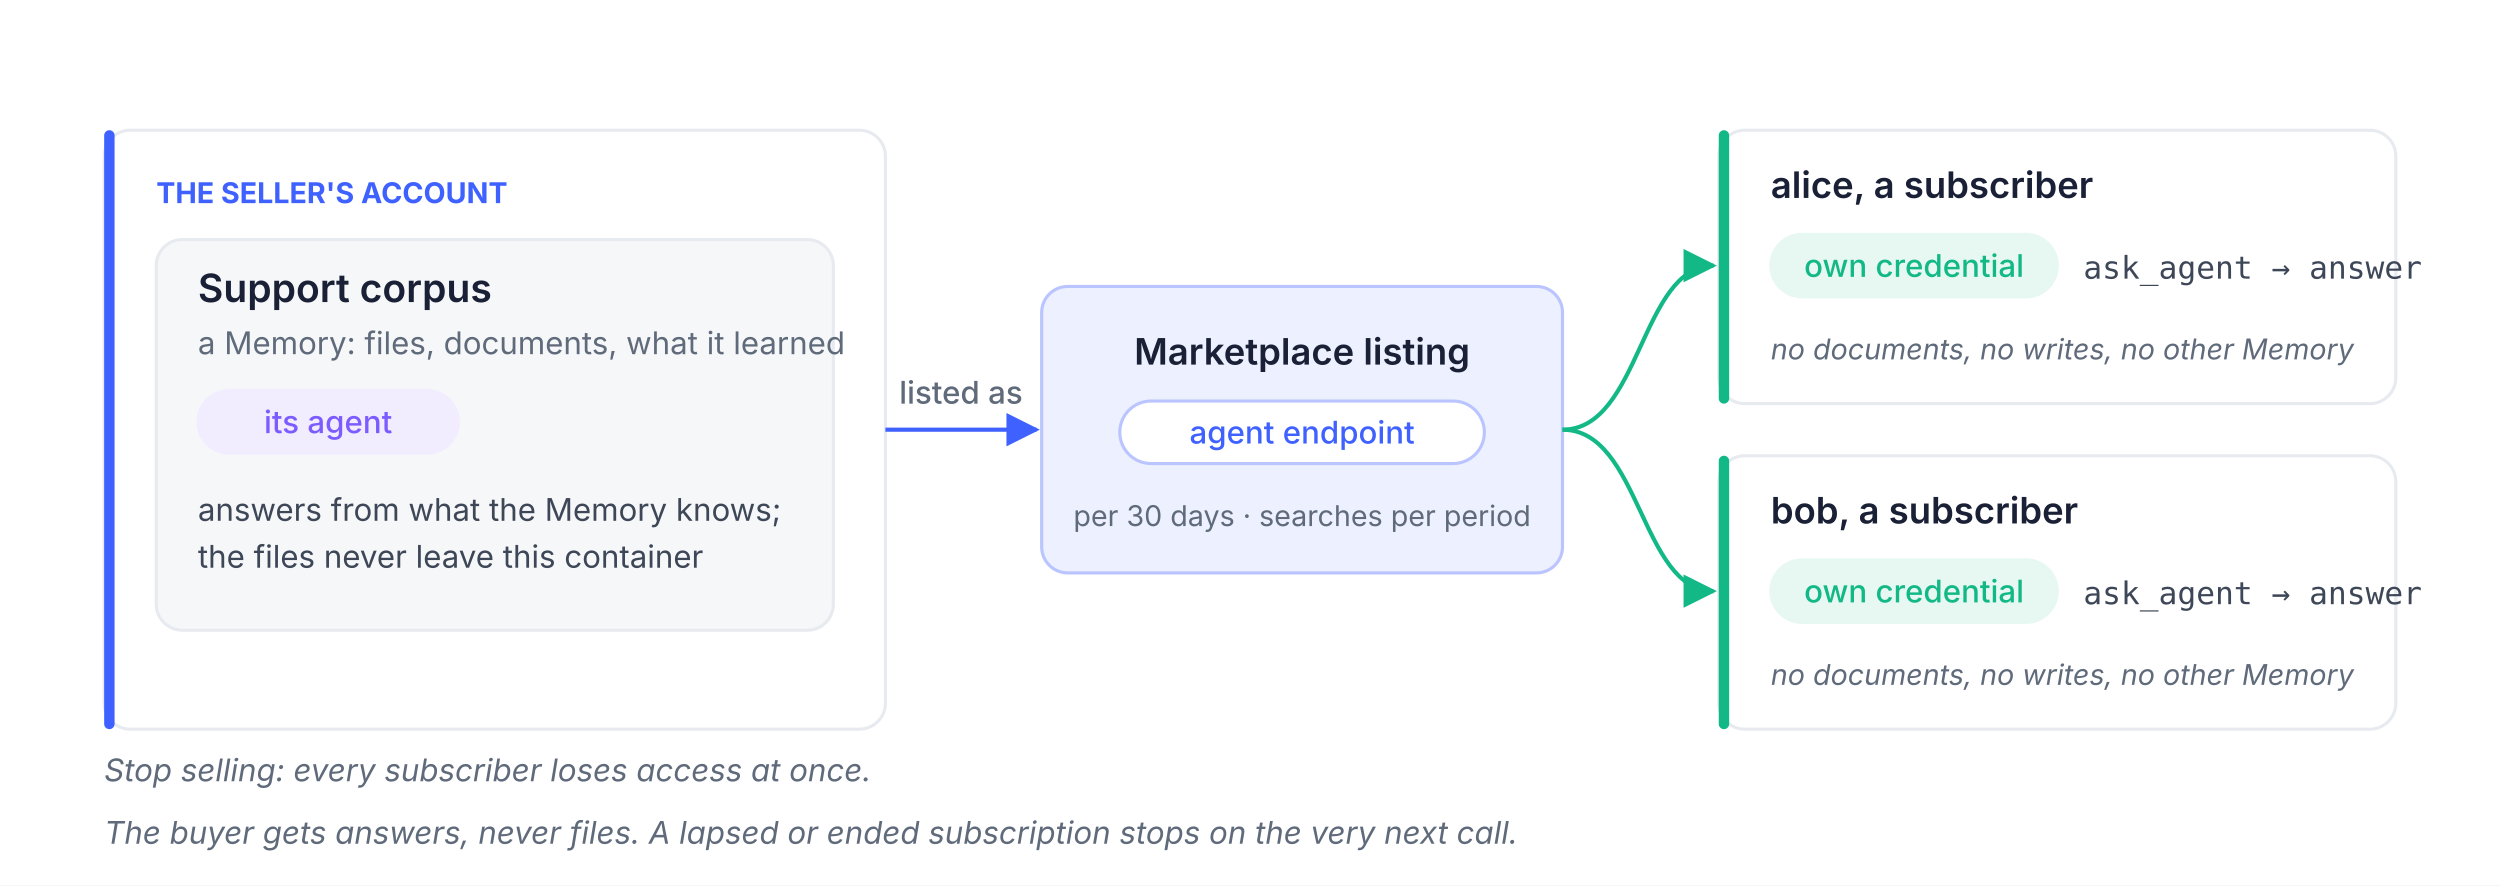
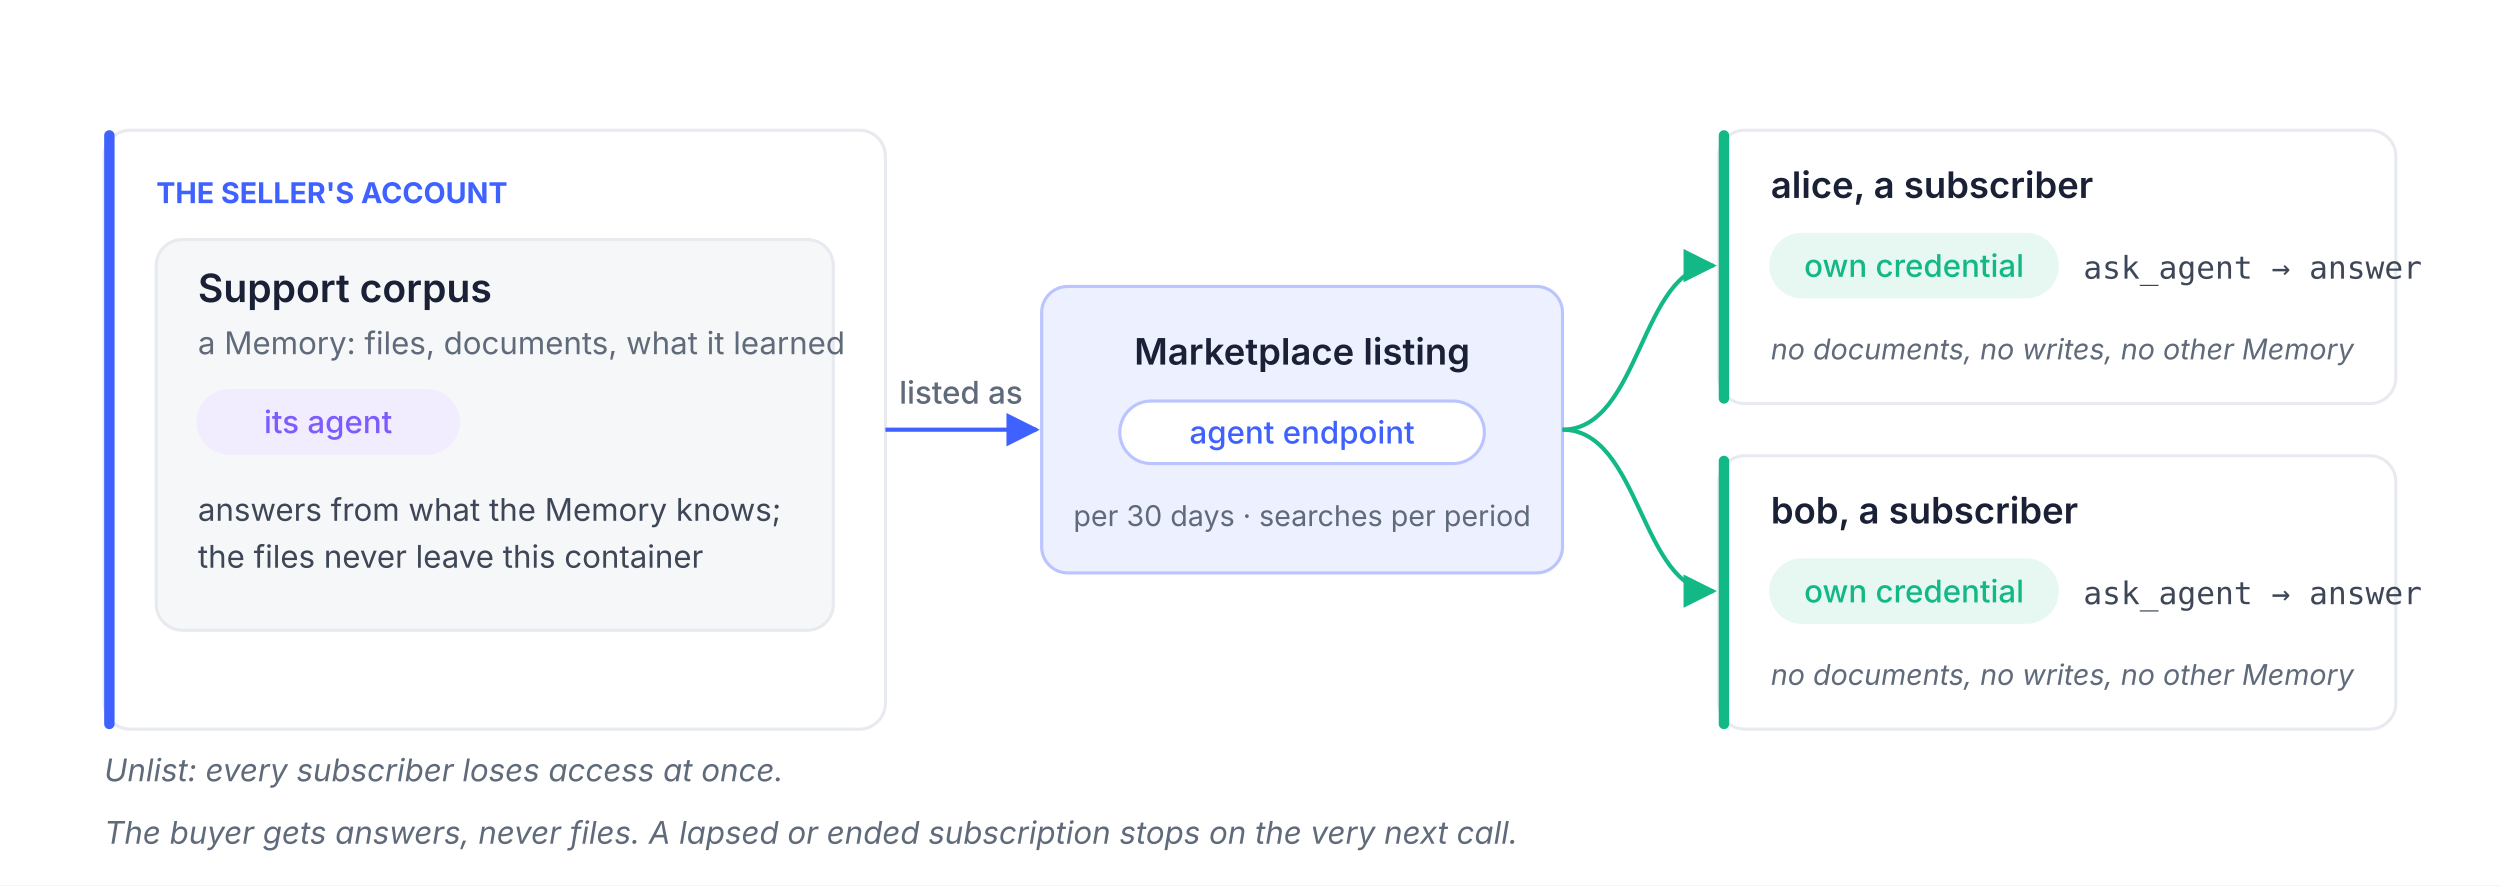
<svg xmlns="http://www.w3.org/2000/svg" viewBox="0 0 960 340" width="960" height="340" role="img" font-family="Inter, 'Noto Sans', 'Helvetica Neue', Arial, sans-serif">
  <defs>
    <marker id="arr-s" viewBox="0 0 10 10" refX="9" refY="5" markerWidth="8" markerHeight="8" orient="auto-start-reverse">
      <path d="M 0 0 L 10 5 L 0 10 z" fill="#8a94a3" />
    </marker>
    <marker id="arr-b" viewBox="0 0 10 10" refX="9" refY="5" markerWidth="8" markerHeight="8" orient="auto-start-reverse">
      <path d="M 0 0 L 10 5 L 0 10 z" fill="#3e61ff" />
    </marker>
    <marker id="arr-g" viewBox="0 0 10 10" refX="9" refY="5" markerWidth="8" markerHeight="8" orient="auto-start-reverse">
      <path d="M 0 0 L 10 5 L 0 10 z" fill="#12b886" />
    </marker>
    <marker id="arr-d" viewBox="0 0 10 10" refX="9" refY="5" markerWidth="8" markerHeight="8" orient="auto-start-reverse">
      <path d="M 0 0 L 10 5 L 0 10 z" fill="#d64545" />
    </marker>
  </defs>
  <rect width="960" height="340" fill="#ffffff" />
  <rect x="40" y="50" width="300" height="230" rx="10" fill="#fff" stroke="#e7eaef" stroke-width="1.2" />
  <rect x="40" y="50" width="4" height="230" rx="2" fill="#3e61ff" />
  <text x="60" y="78" font-family="Inter, 'Noto Sans', 'Helvetica Neue', Arial, sans-serif" font-size="11" font-weight="700" fill="#3e61ff" text-anchor="start">THE SELLER'S ACCOUNT</text>
  <rect x="60" y="92" width="260" height="150" rx="10" fill="#f6f7f9" stroke="#e7eaef" stroke-width="1.2" />
  <text x="76" y="116" font-family="Inter, 'Noto Sans', 'Helvetica Neue', Arial, sans-serif" font-size="15" font-weight="600" fill="#1a2035" text-anchor="start">Support corpus</text>
  <text x="76" y="136" font-family="Inter, 'Noto Sans', 'Helvetica Neue', Arial, sans-serif" font-size="12" font-weight="400" fill="#5f6a7a" text-anchor="start">a Memory: files, documents, what it learned</text>
  <rect x="76" y="150" width="100" height="24" rx="12.0" fill="#f1edff" stroke="#f1edff" stroke-width="1.2" />
  <text x="126.0" y="166.32" font-family="Inter, 'Noto Sans', 'Helvetica Neue', Arial, sans-serif" font-size="12" font-weight="500" fill="#7c5cff" text-anchor="middle">its agent</text>
  <text x="76" y="200" font-family="Inter, 'Noto Sans', 'Helvetica Neue', Arial, sans-serif" font-size="12" font-weight="400" fill="#3d4757" text-anchor="start">answers from what the Memory knows;</text>
  <text x="76" y="218" font-family="Inter, 'Noto Sans', 'Helvetica Neue', Arial, sans-serif" font-size="12" font-weight="400" fill="#3d4757" text-anchor="start">the files never leave this container</text>
-   <text x="40" y="300" font-family="Inter, 'Noto Sans', 'Helvetica Neue', Arial, sans-serif" font-size="12" font-weight="400" fill="#5f6a7a" text-anchor="start" font-style="italic">Stop selling: every subscriber loses access at once.</text>
+   <text x="40" y="300" font-family="Inter, 'Noto Sans', 'Helvetica Neue', Arial, sans-serif" font-size="12" font-weight="400" fill="#5f6a7a" text-anchor="start" font-style="italic">Unlist: every subscriber loses access at once.</text>
  <path d="M 340 165 L 398 165" fill="none" stroke="#3e61ff" stroke-width="1.6" marker-end="url(#arr-b)" />
  <text x="369.0" y="155.0" font-family="Inter, 'Noto Sans', 'Helvetica Neue', Arial, sans-serif" font-size="12" font-weight="500" fill="#5f6a7a" text-anchor="middle">listed as</text>
  <rect x="400" y="110" width="200" height="110" rx="10" fill="#edf0ff" stroke="#bac4ff" stroke-width="1.2" />
  <text x="500" y="140" font-family="Inter, 'Noto Sans', 'Helvetica Neue', Arial, sans-serif" font-size="14" font-weight="600" fill="#1a2035" text-anchor="middle">Marketplace listing</text>
  <rect x="430" y="154" width="140" height="24" rx="12.0" fill="#fff" stroke="#bac4ff" stroke-width="1.2" />
  <text x="500.0" y="170.32" font-family="Inter, 'Noto Sans', 'Helvetica Neue', Arial, sans-serif" font-size="12" font-weight="500" fill="#3e61ff" text-anchor="middle">agent endpoint</text>
  <text x="500" y="202" font-family="Inter, 'Noto Sans', 'Helvetica Neue', Arial, sans-serif" font-size="11" font-weight="400" fill="#5f6a7a" text-anchor="middle">per 30 days · searches per period</text>
  <rect x="660" y="50" width="260" height="105" rx="10" fill="#fff" stroke="#e7eaef" stroke-width="1.2" />
  <rect x="660" y="50" width="4" height="105" rx="2" fill="#12b886" />
  <text x="680" y="76" font-family="Inter, 'Noto Sans', 'Helvetica Neue', Arial, sans-serif" font-size="14" font-weight="600" fill="#1a2035" text-anchor="start">alice, a subscriber</text>
  <rect x="680" y="90" width="110" height="24" rx="12.0" fill="#e6f8f1" stroke="#e6f8f1" stroke-width="1.2" />
  <text x="735.0" y="106.32" font-family="Inter, 'Noto Sans', 'Helvetica Neue', Arial, sans-serif" font-size="12" font-weight="500" fill="#12b886" text-anchor="middle">own credential</text>
  <text x="800" y="107" font-family="'JetBrains Mono', SFMono-Regular, Menlo, Consolas, monospace" font-size="12" font-weight="400" fill="#3d4757" text-anchor="start">ask_agent → answer</text>
  <text x="680" y="138" font-family="Inter, 'Noto Sans', 'Helvetica Neue', Arial, sans-serif" font-size="11" font-weight="400" fill="#5f6a7a" text-anchor="start" font-style="italic">no documents, no writes, no other Memory</text>
  <path d="M 600 165 C 630 165, 630 102, 658 102" fill="none" stroke="#12b886" stroke-width="1.6" marker-end="url(#arr-g)" />
  <rect x="660" y="175" width="260" height="105" rx="10" fill="#fff" stroke="#e7eaef" stroke-width="1.2" />
  <rect x="660" y="175" width="4" height="105" rx="2" fill="#12b886" />
  <text x="680" y="201" font-family="Inter, 'Noto Sans', 'Helvetica Neue', Arial, sans-serif" font-size="14" font-weight="600" fill="#1a2035" text-anchor="start">bob, a subscriber</text>
  <rect x="680" y="215" width="110" height="24" rx="12.0" fill="#e6f8f1" stroke="#e6f8f1" stroke-width="1.2" />
  <text x="735.0" y="231.32" font-family="Inter, 'Noto Sans', 'Helvetica Neue', Arial, sans-serif" font-size="12" font-weight="500" fill="#12b886" text-anchor="middle">own credential</text>
  <text x="800" y="232" font-family="'JetBrains Mono', SFMono-Regular, Menlo, Consolas, monospace" font-size="12" font-weight="400" fill="#3d4757" text-anchor="start">ask_agent → answer</text>
  <text x="680" y="263" font-family="Inter, 'Noto Sans', 'Helvetica Neue', Arial, sans-serif" font-size="11" font-weight="400" fill="#5f6a7a" text-anchor="start" font-style="italic">no documents, no writes, no other Memory</text>
  <path d="M 600 165 C 630 165, 630 227, 658 227" fill="none" stroke="#12b886" stroke-width="1.6" marker-end="url(#arr-g)" />
  <text x="40" y="324" font-family="Inter, 'Noto Sans', 'Helvetica Neue', Arial, sans-serif" font-size="12" font-weight="400" fill="#5f6a7a" text-anchor="start" font-style="italic">The buyer gets answers, never files. A lapsed or ended subscription stops on the very next call.</text>
</svg>
